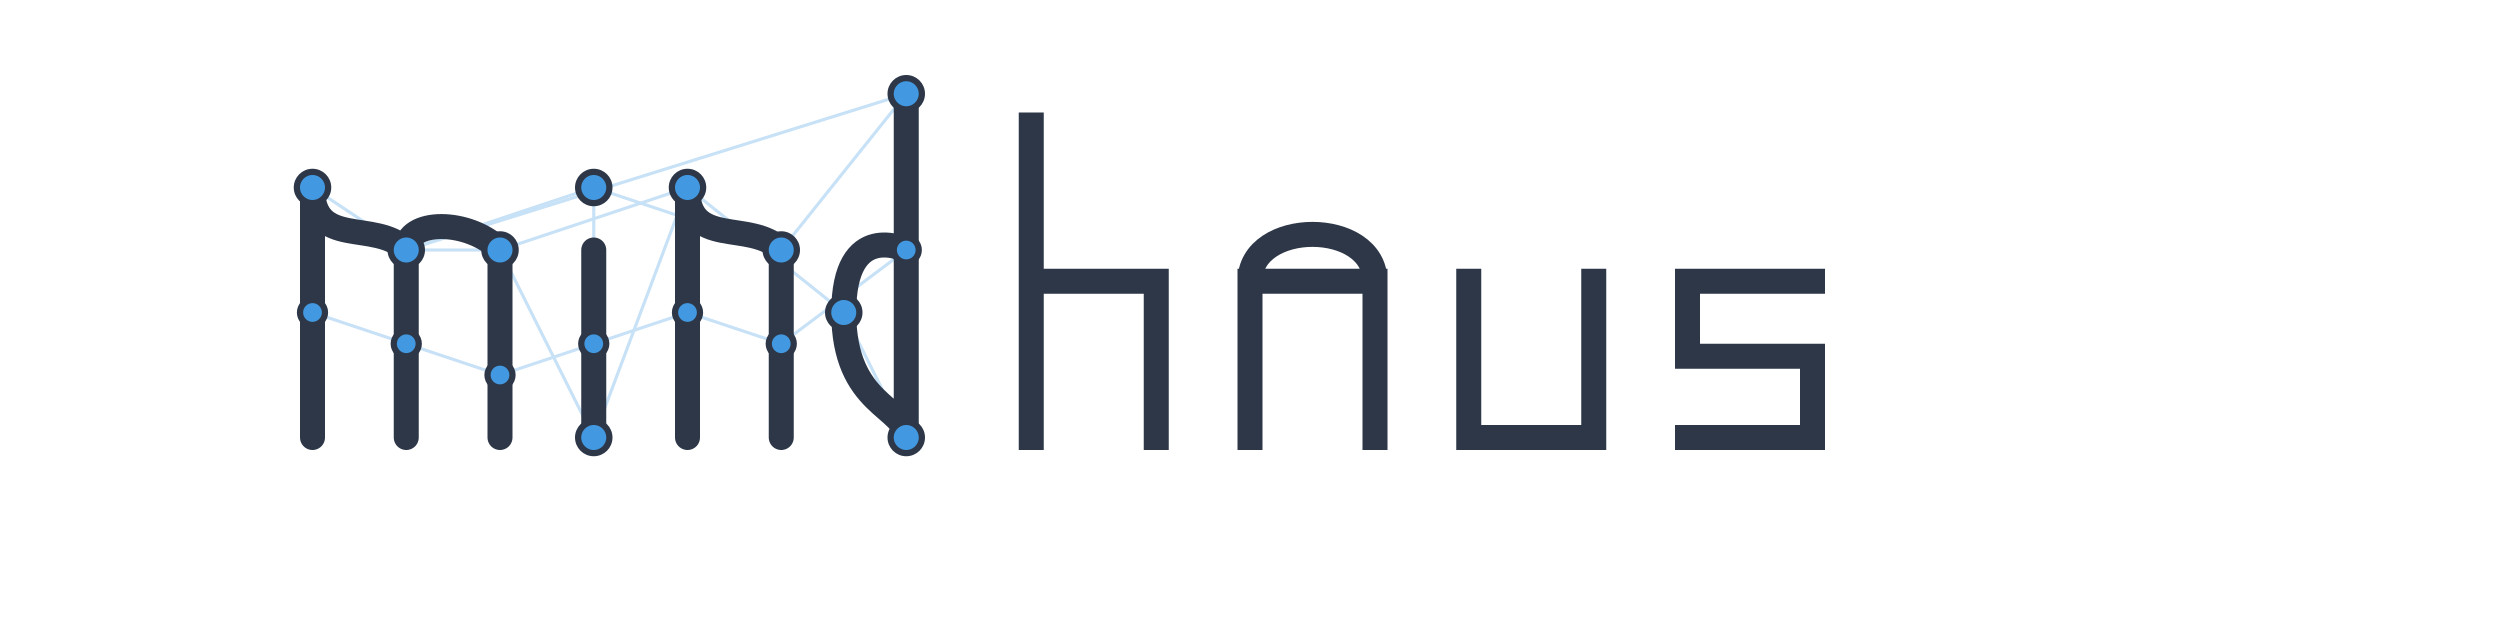
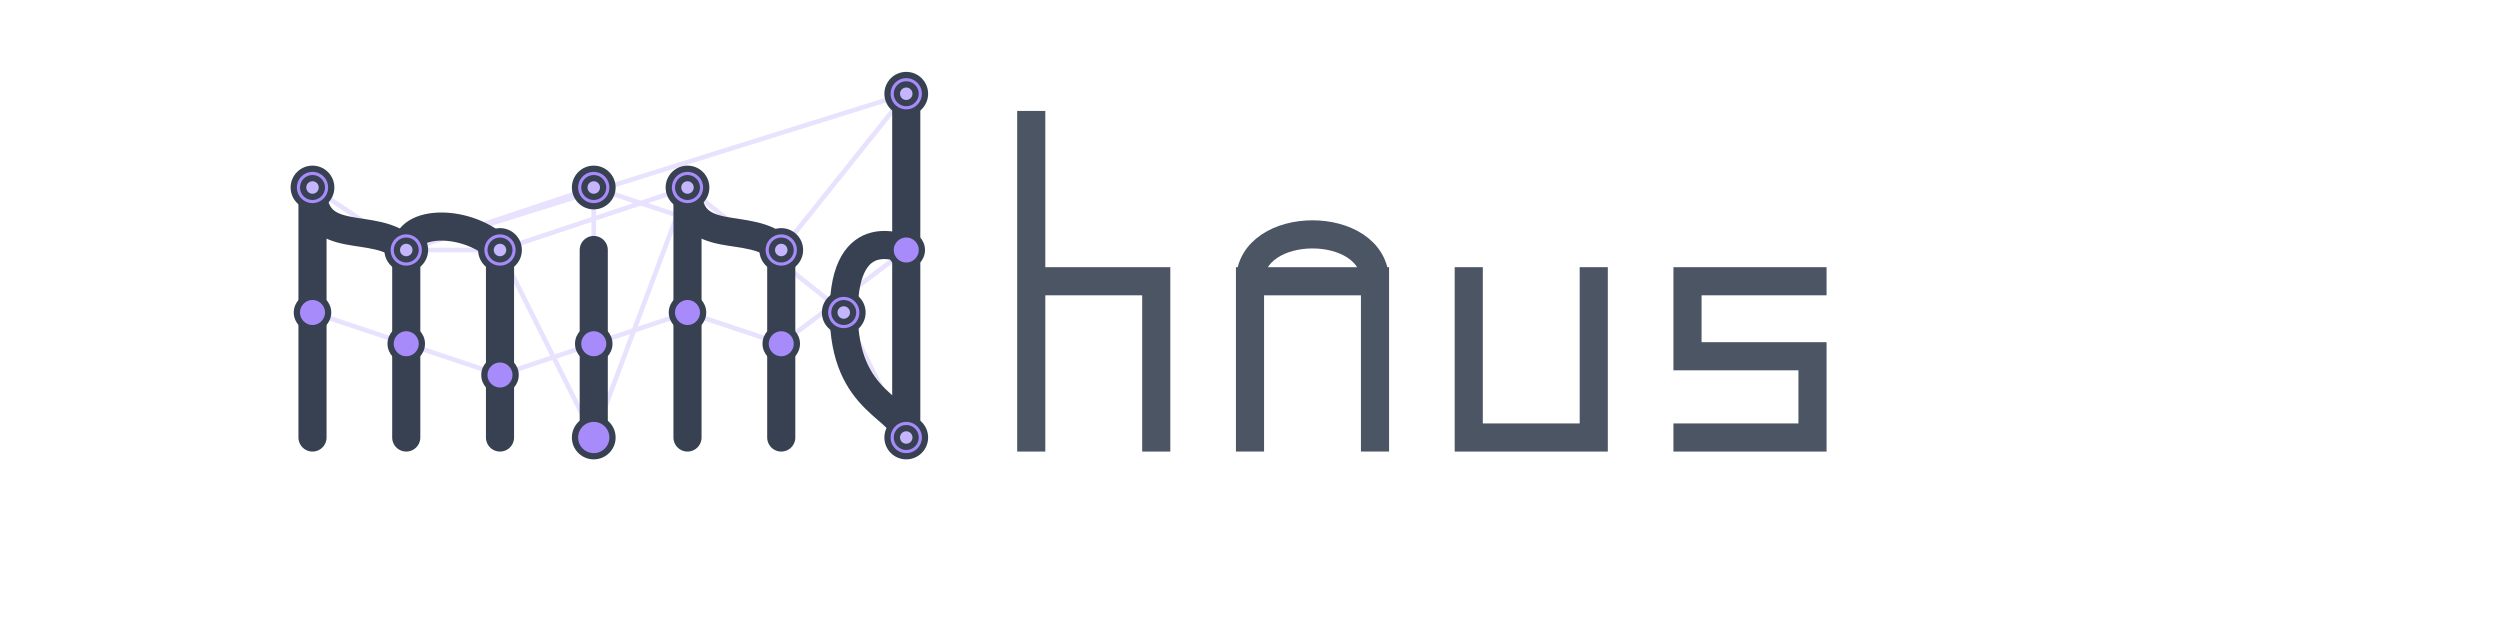
<svg xmlns="http://www.w3.org/2000/svg" viewBox="0 0 400 100">
-   <g fill="none" stroke="#2D3748">
-     <g stroke="#4299E1" stroke-width="0.5" opacity="0.3">
+   <g fill="none" stroke="#374151">
+     <g stroke="#a78bfa" stroke-width="0.75" opacity="0.25">
      <path d="M 50,30 L 65,40 L 80,40" />
      <path d="M 65,40 L 95,30" />
      <path d="M 80,40 L 110,30" />
      <path d="M 95,30 L 125,40" />
      <path d="M 110,30 L 135,50" />
      <path d="M 125,40 L 145,15" />
      <path d="M 95,70 L 110,30" />
      <path d="M 80,40 L 95,70" />
      <path d="M 135,50 L 145,70" />
      <path d="M 65,40 L 145,15" />
      <path d="M 50,50 L 65,55" />
      <path d="M 65,55 L 80,60" />
      <path d="M 80,60 L 95,55" />
      <path d="M 95,55 L 110,50" />
      <path d="M 110,50 L 125,55" />
      <path d="M 125,55 L 145,40" />
      <path d="M 50,50 L 50,30" />
      <path d="M 65,55 L 65,40" />
      <path d="M 80,60 L 80,40" />
      <path d="M 95,55 L 95,70" />
      <path d="M 110,50 L 110,30" />
      <path d="M 125,55 L 125,40" />
      <path d="M 145,40 L 145,15" />
      <path d="M 145,40 L 145,70" />
      <path d="M 95,55 L 95,30" />
    </g>
-     <path d="M 50,70               C 50,50 50,40 50,30              C 50,40 60,35 65,40              C 65,50 65,60 65,70              M 65,40              C 65,35 75,35 80,40              C 80,50 80,60 80,70" stroke-width="4" stroke-linecap="round" stroke-linejoin="round" />
-     <circle cx="50" cy="30" r="2.5" fill="#4299E1" />
-     <circle cx="65" cy="40" r="2.5" fill="#4299E1" />
-     <circle cx="80" cy="40" r="2.5" fill="#4299E1" />
-     <circle cx="50" cy="50" r="2" fill="#4299E1" />
-     <circle cx="65" cy="55" r="2" fill="#4299E1" />
-     <circle cx="80" cy="60" r="2" fill="#4299E1" />
-     <path d="M 95,40               C 95,50 95,60 95,70" stroke-width="4" stroke-linecap="round" />
-     <circle cx="95" cy="30" r="2.5" fill="#4299E1" />
-     <circle cx="95" cy="70" r="2.5" fill="#4299E1" />
-     <circle cx="95" cy="55" r="2" fill="#4299E1" />
-     <path d="M 110,70              C 110,50 110,40 110,30              C 110,40 120,35 125,40              C 125,50 125,60 125,70" stroke-width="4" stroke-linecap="round" stroke-linejoin="round" />
-     <circle cx="110" cy="30" r="2.5" fill="#4299E1" />
-     <circle cx="125" cy="40" r="2.5" fill="#4299E1" />
-     <circle cx="110" cy="50" r="2" fill="#4299E1" />
-     <circle cx="125" cy="55" r="2" fill="#4299E1" />
-     <path d="M 145,15               C 145,30 145,60 145,70              C 145,65 135,65 135,50              C 135,35 145,40 145,40" stroke-width="4" stroke-linecap="round" stroke-linejoin="round" />
-     <circle cx="145" cy="15" r="2.5" fill="#4299E1" />
-     <circle cx="135" cy="50" r="2.5" fill="#4299E1" />
-     <circle cx="145" cy="70" r="2.5" fill="#4299E1" />
-     <circle cx="145" cy="40" r="2" fill="#4299E1" />
+     <path d="M 50,70               C 50,50 50,40 50,30              C 50,40 60,35 65,40              C 65,50 65,60 65,70              M 65,40              C 65,35 75,35 80,40              C 80,50 80,60 80,70" stroke-width="4.5" stroke-linecap="round" stroke-linejoin="round" />
+     <circle cx="50" cy="30" r="3" fill="#a78bfa" />
+     <circle cx="65" cy="40" r="3" fill="#a78bfa" />
+     <circle cx="80" cy="40" r="3" fill="#a78bfa" />
+     <circle cx="50" cy="50" r="2.5" fill="#a78bfa" />
+     <circle cx="65" cy="55" r="2.5" fill="#a78bfa" />
+     <circle cx="80" cy="60" r="2.5" fill="#a78bfa" />
+     <path d="M 95,40               C 95,50 95,60 95,70" stroke-width="4.5" stroke-linecap="round" />
+     <circle cx="95" cy="30" r="3" fill="#a78bfa" />
+     <circle cx="95" cy="70" r="3" fill="#a78bfa" />
+     <circle cx="95" cy="55" r="2.5" fill="#a78bfa" />
+     <path d="M 110,70              C 110,50 110,40 110,30              C 110,40 120,35 125,40              C 125,50 125,60 125,70" stroke-width="4.5" stroke-linecap="round" stroke-linejoin="round" />
+     <circle cx="110" cy="30" r="3" fill="#a78bfa" />
+     <circle cx="125" cy="40" r="3" fill="#a78bfa" />
+     <circle cx="110" cy="50" r="2.5" fill="#a78bfa" />
+     <circle cx="125" cy="55" r="2.5" fill="#a78bfa" />
+     <path d="M 145,15               C 145,30 145,60 145,70              C 145,65 135,65 135,50              C 135,35 145,40 145,40" stroke-width="4.5" stroke-linecap="round" stroke-linejoin="round" />
+     <circle cx="145" cy="15" r="3" fill="#a78bfa" />
+     <circle cx="135" cy="50" r="3" fill="#a78bfa" />
+     <circle cx="145" cy="70" r="3" fill="#a78bfa" />
+     <circle cx="145" cy="40" r="2.5" fill="#a78bfa" />
+     <circle cx="50" cy="30" r="1.5" fill="#c4b5fd" />
+     <circle cx="65" cy="40" r="1.5" fill="#c4b5fd" />
+     <circle cx="80" cy="40" r="1.5" fill="#c4b5fd" />
+     <circle cx="95" cy="30" r="1.5" fill="#c4b5fd" />
+     <circle cx="110" cy="30" r="1.5" fill="#c4b5fd" />
+     <circle cx="125" cy="40" r="1.5" fill="#c4b5fd" />
+     <circle cx="145" cy="15" r="1.5" fill="#c4b5fd" />
+     <circle cx="135" cy="50" r="1.5" fill="#c4b5fd" />
+     <circle cx="145" cy="70" r="1.5" fill="#c4b5fd" />
  </g>
-   <g fill="none" stroke="#2D3748" stroke-width="4" stroke-linecap="square">
+   <g fill="none" stroke="#4b5563" stroke-width="4.5" stroke-linecap="square">
    <path d="M 165,20 L 165,70              M 165,45 L 185,45              M 185,45 L 185,70" />
    <path d="M 200,70 L 200,45 L 220,45 L 220,70              M 200,45 C 200,35 220,35 220,45" />
    <path d="M 235,45 L 235,70              M 255,45 L 255,70              M 235,70 L 255,70" />
    <path d="M 270,45 L 290,45              M 270,45 L 270,57 L 290,57              M 290,57 L 290,70 L 270,70" />
  </g>
</svg>
